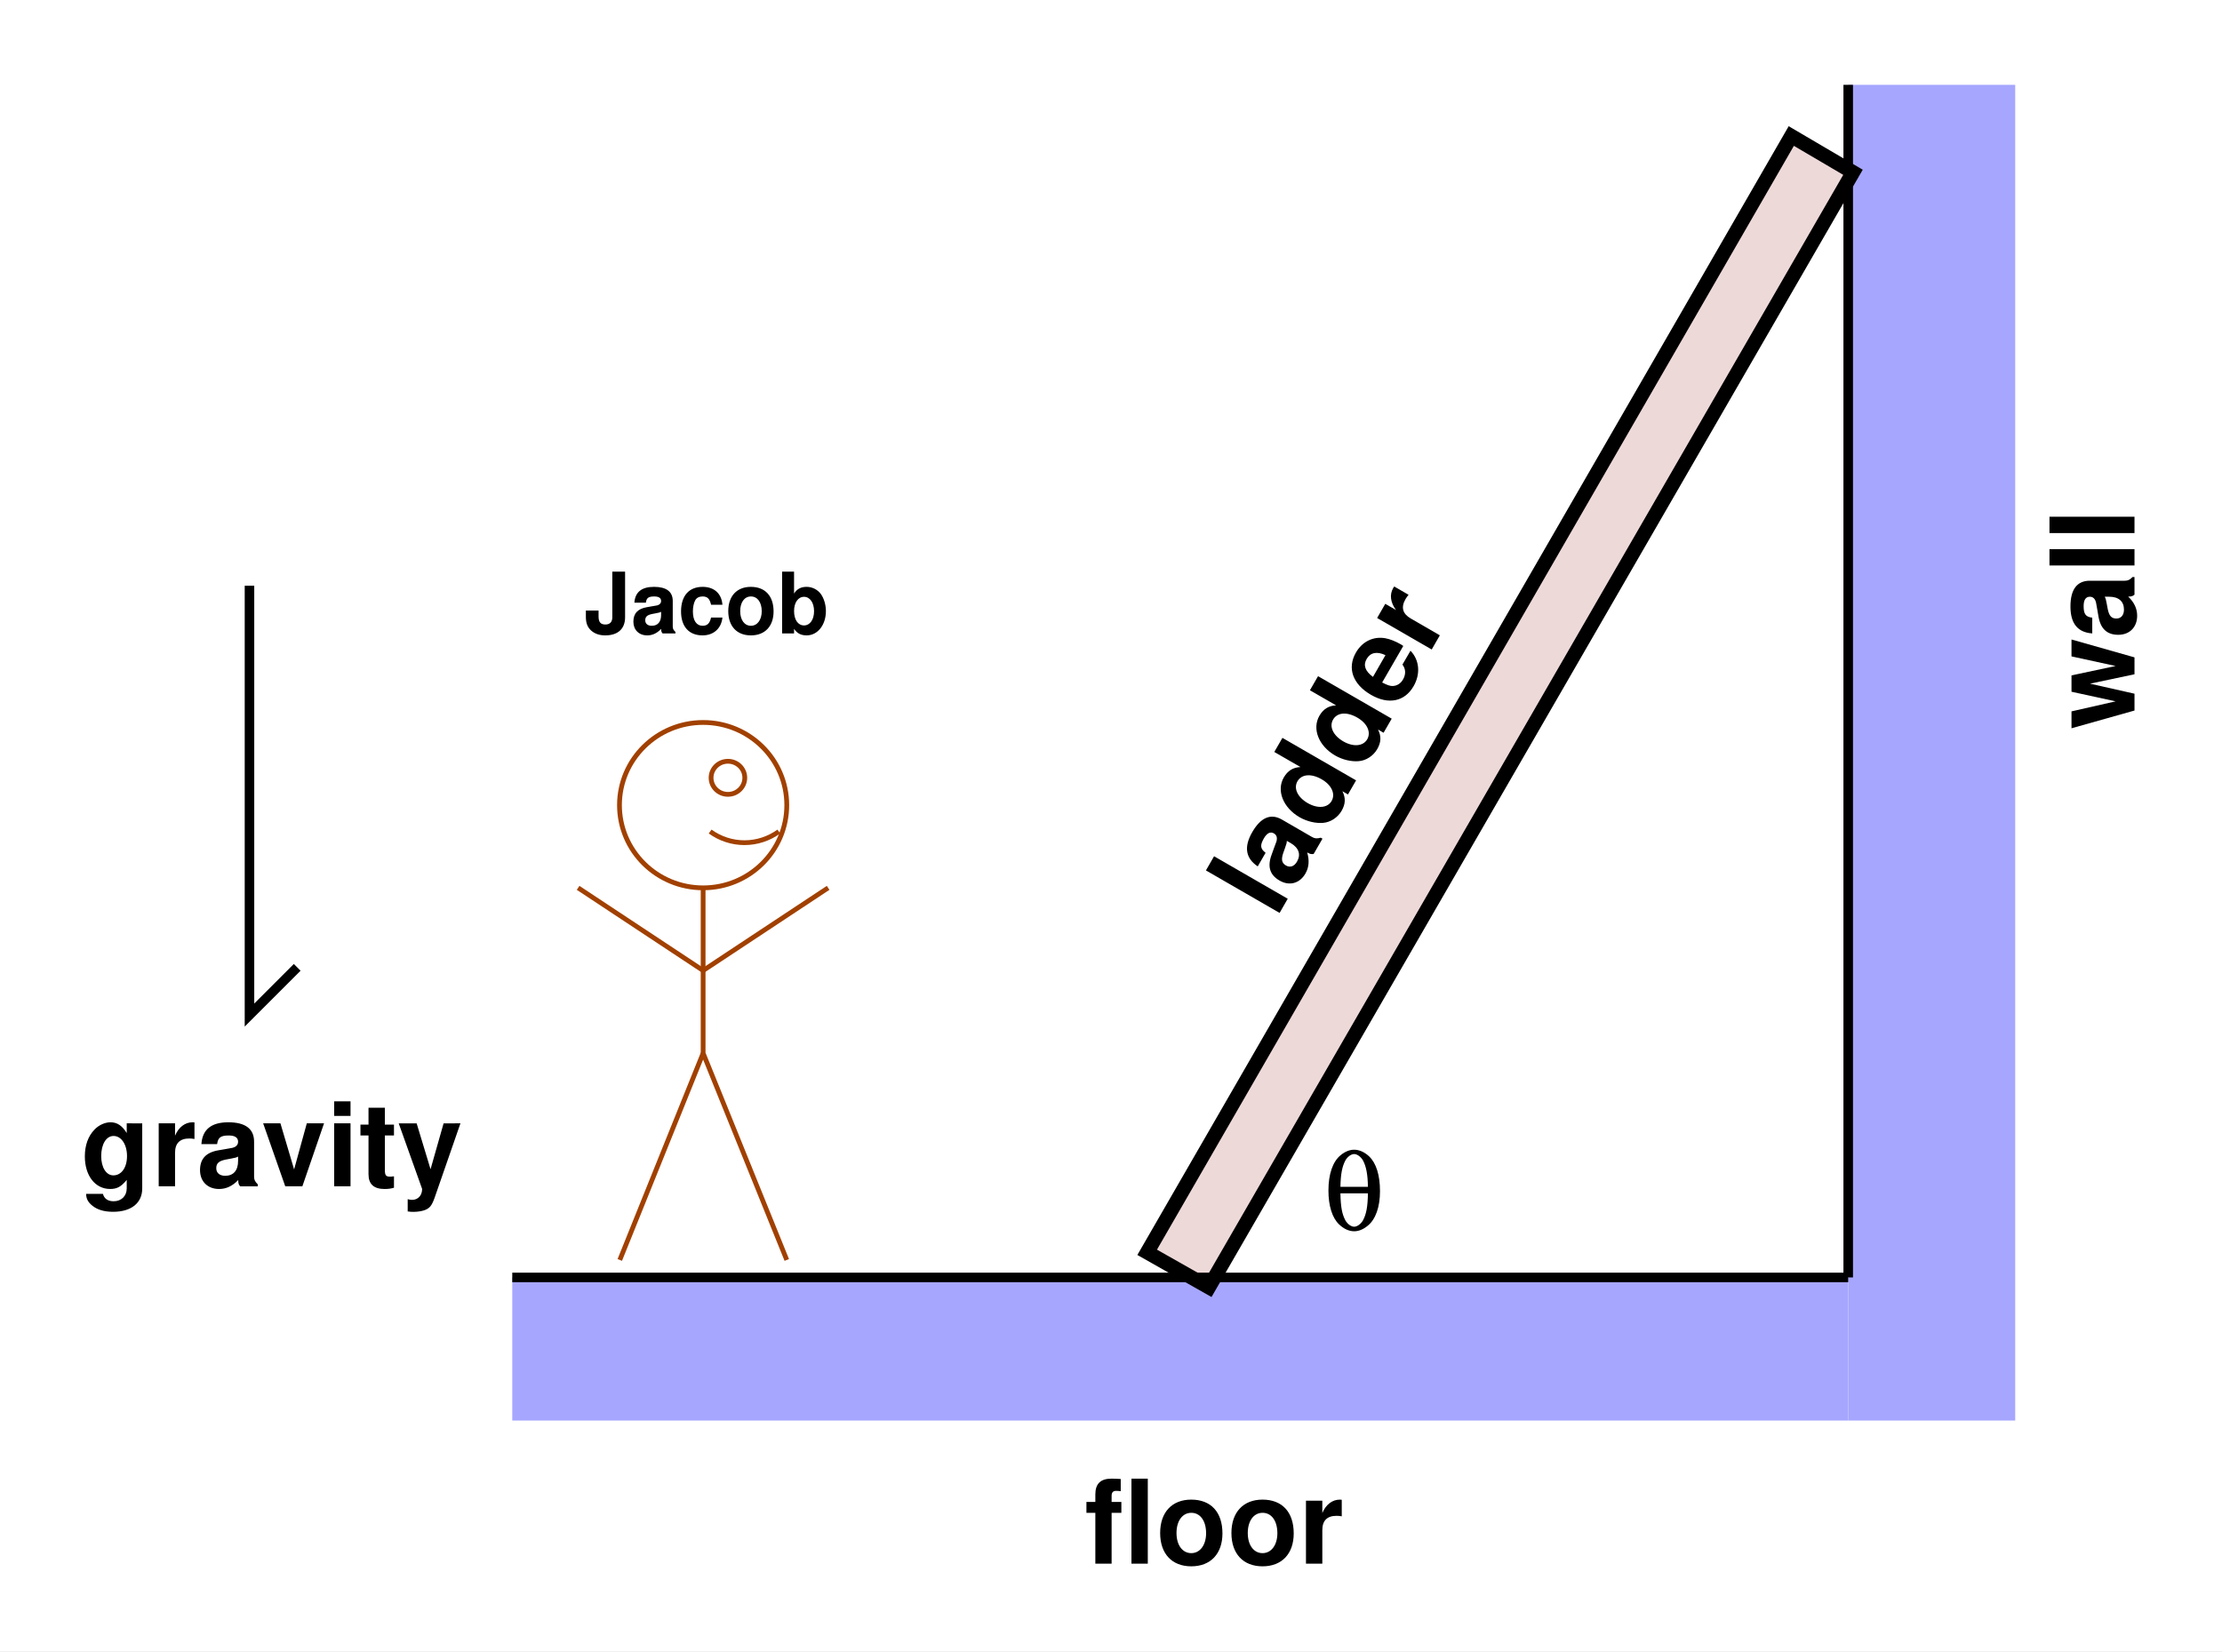
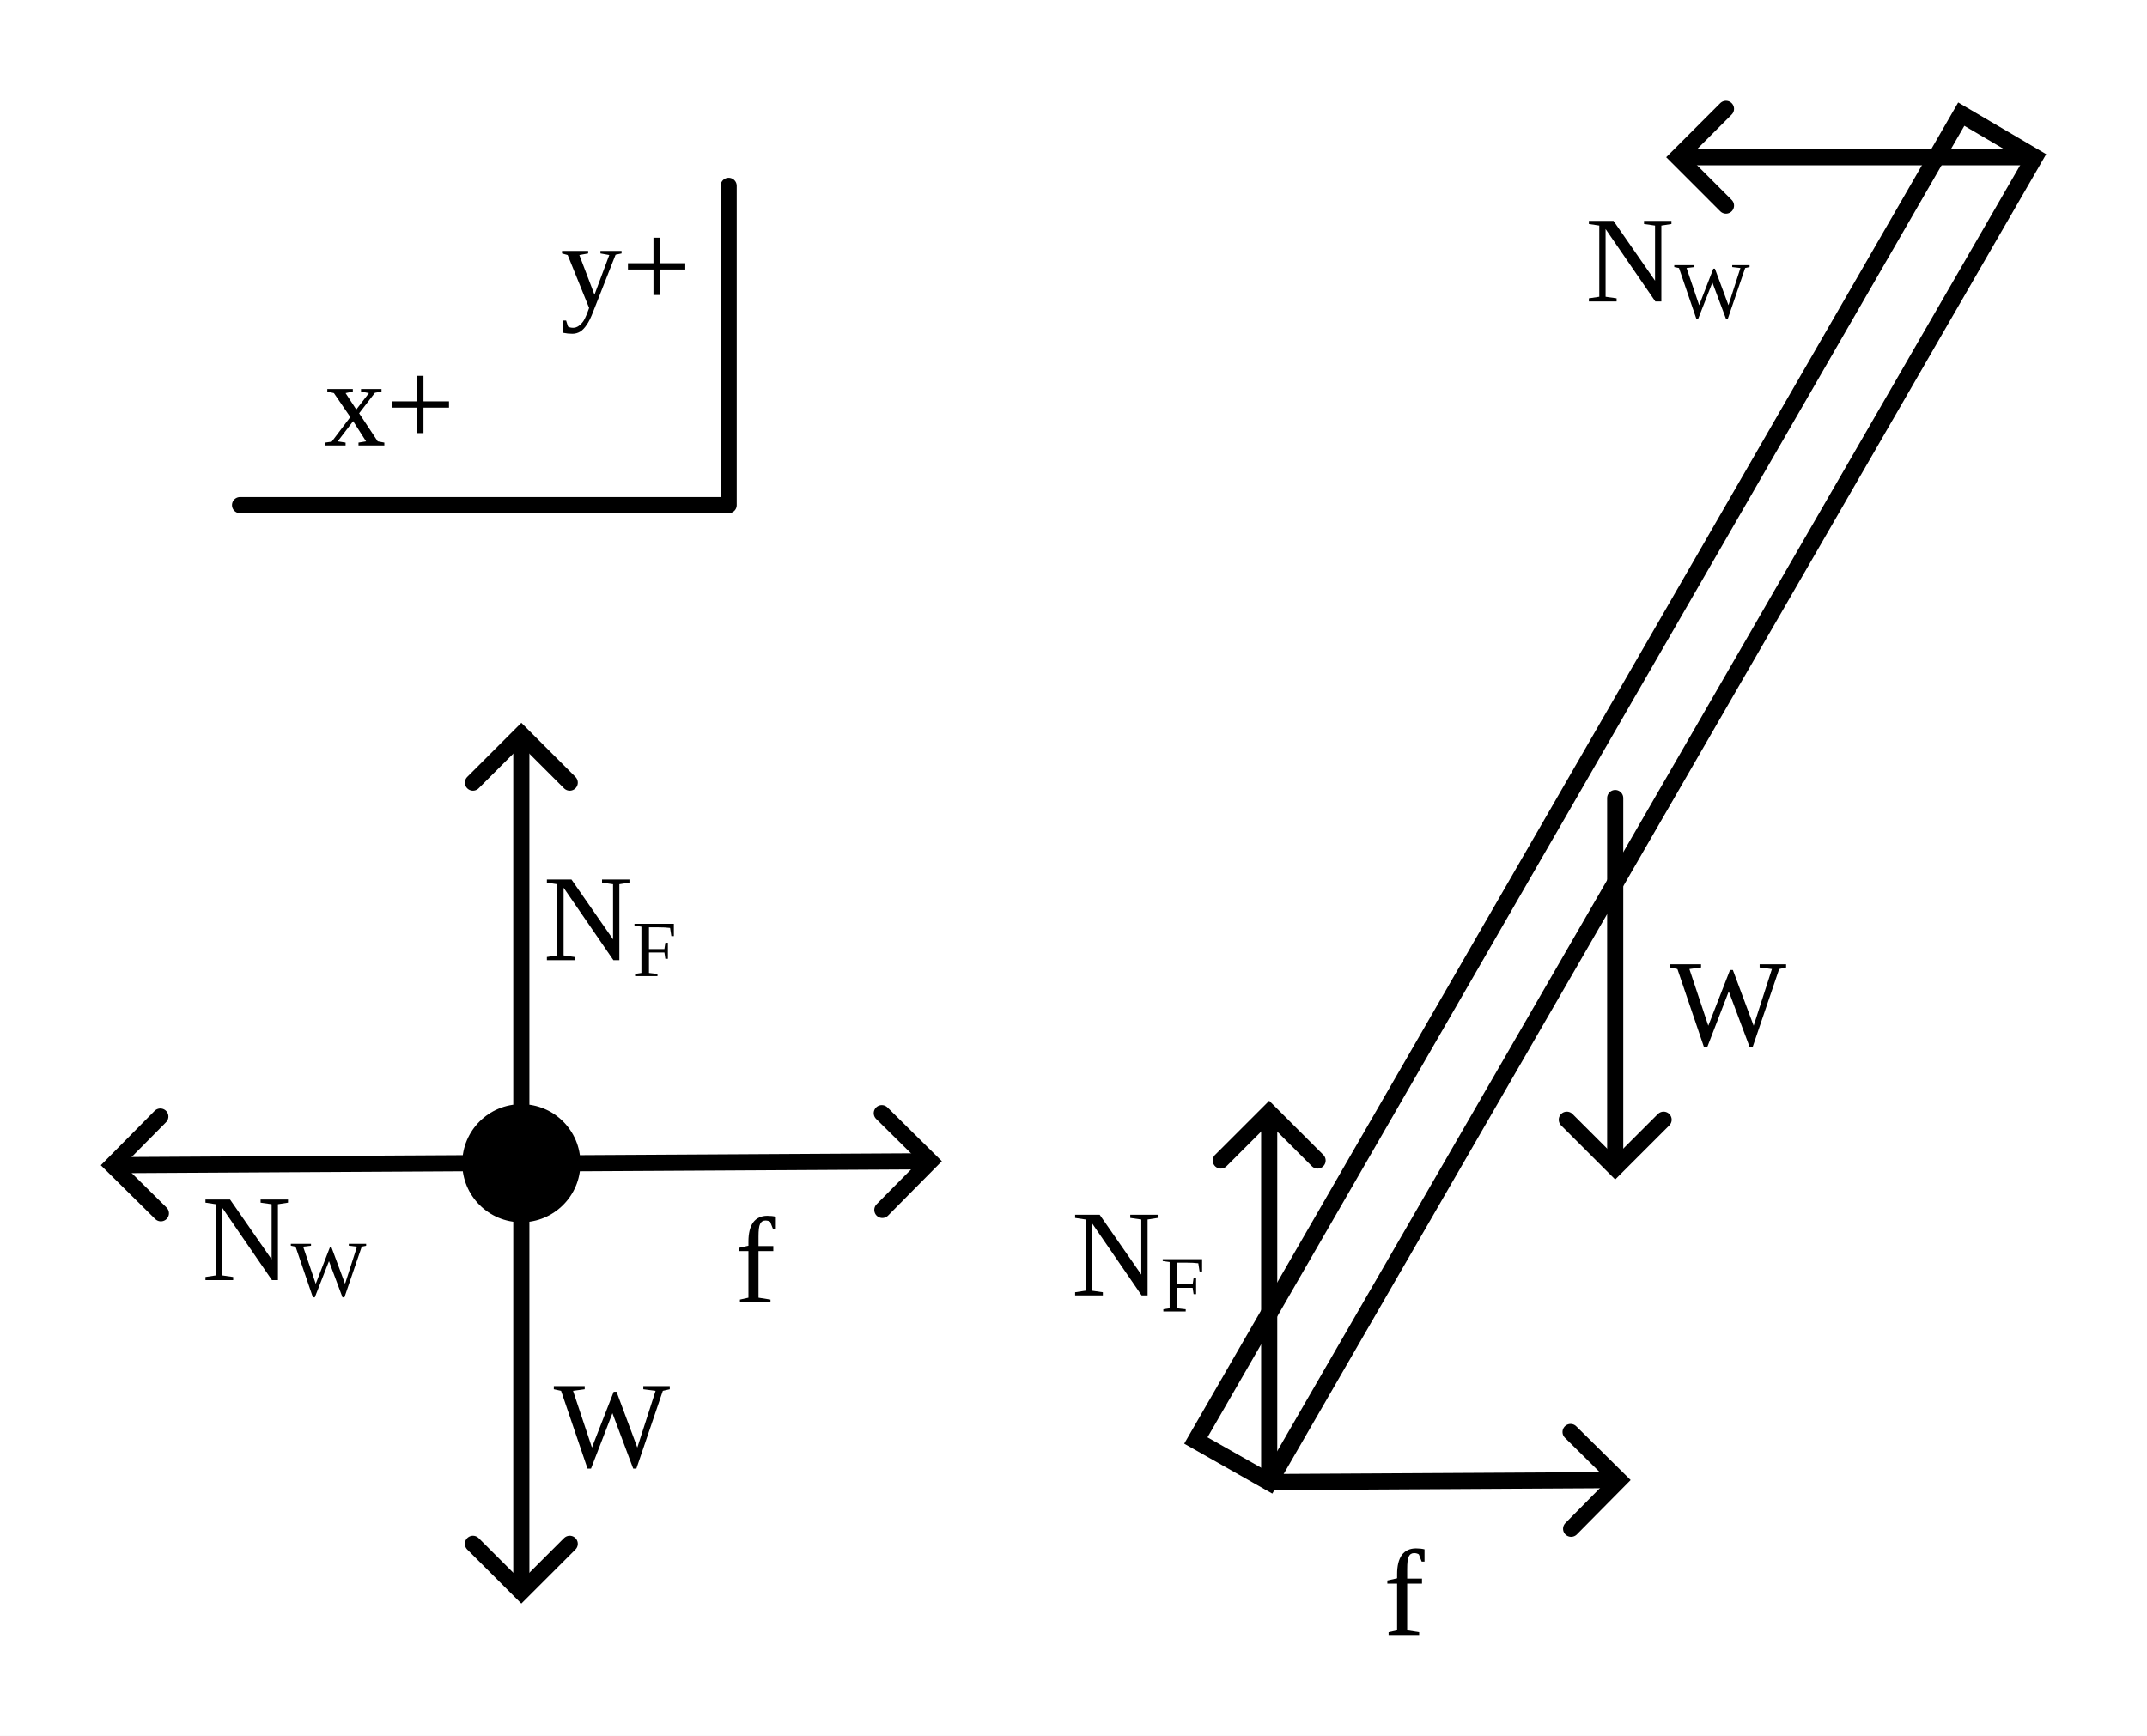
- <svg xmlns="http://www.w3.org/2000/svg" width="130.956mm" height="97.329mm" viewBox="0 0 130.956 97.329" version="1.1" id="svg1">
+ <svg xmlns="http://www.w3.org/2000/svg" width="106.484mm" height="86.113mm" viewBox="0 0 106.484 86.113" version="1.1" id="svg1">
  <defs id="defs1">
+     <marker style="overflow:visible" id="ArrowWideRounded" refX="0" refY="0" orient="auto-start-reverse" markerWidth="1" markerHeight="1" viewBox="0 0 1 1" preserveAspectRatio="xMidYMid">
+       <path style="fill:none;stroke:context-stroke;stroke-width:1;stroke-linecap:round" d="M 3,-3 0,0 3,3" transform="rotate(180,0.125,0)" id="path2" />
+     </marker>
    <clipPath clipPathUnits="userSpaceOnUse" id="clipPath188">
      <path d="m 913.199,4358.4 h 4320 v 2496.39 h -4320 z" id="path188" />
    </clipPath>
    <clipPath clipPathUnits="userSpaceOnUse" id="clipPath189">
      <path d="m 913.199,4358.4 h 4320 v 2496.39 h -4320 z" id="path189" />
    </clipPath>
    <clipPath clipPathUnits="userSpaceOnUse" id="clipPath190">
      <path d="m 913.199,4358.4 h 4320 v 2496.39 h -4320 z" id="path190" />
    </clipPath>
    <clipPath clipPathUnits="userSpaceOnUse" id="clipPath191">
      <path d="m 913.199,4358.4 h 4320 v 2496.39 h -4320 z" id="path191" />
    </clipPath>
    <clipPath clipPathUnits="userSpaceOnUse" id="clipPath192">
      <path d="m 913.199,4358.4 h 4320 v 2496.39 h -4320 z" id="path192" />
    </clipPath>
    <clipPath clipPathUnits="userSpaceOnUse" id="clipPath193">
      <path d="m 913.199,4358.4 h 4320 v 2496.39 h -4320 z" id="path193" />
    </clipPath>
    <clipPath clipPathUnits="userSpaceOnUse" id="clipPath194">
      <path d="m 913.199,4358.4 h 4320 v 2496.39 h -4320 z" id="path194" />
    </clipPath>
    <clipPath clipPathUnits="userSpaceOnUse" id="clipPath195">
      <path d="m 913.199,4358.4 h 4320 v 2496.39 h -4320 z" id="path195" />
    </clipPath>
    <clipPath clipPathUnits="userSpaceOnUse" id="clipPath196">
      <path d="m 913.199,4358.4 h 4320 v 2496.39 h -4320 z" id="path196" />
    </clipPath>
    <clipPath clipPathUnits="userSpaceOnUse" id="clipPath197">
      <path d="m 913.199,4358.4 h 4320 v 2496.39 h -4320 z" id="path197" />
    </clipPath>
    <clipPath clipPathUnits="userSpaceOnUse" id="clipPath198">
      <path d="m 913.199,4358.4 h 4320 v 2496.39 h -4320 z" id="path198" />
    </clipPath>
    <clipPath clipPathUnits="userSpaceOnUse" id="clipPath199">
      <path d="m 913.199,4358.4 h 4320 v 2496.39 h -4320 z" transform="matrix(0.1,0,0,-0.1,-92.11678,508.342)" id="path199" />
    </clipPath>
    <clipPath clipPathUnits="userSpaceOnUse" id="clipPath200">
      <path d="m 913.199,4358.4 h 4320 v 2496.39 h -4320 z" transform="matrix(0.05000002,0.08660253,0.08660253,-0.05000002,-660.7539,-56.07109)" id="path200" />
    </clipPath>
    <clipPath clipPathUnits="userSpaceOnUse" id="clipPath201">
      <path d="m 913.199,4358.4 h 4320 v 2496.39 h -4320 z" transform="matrix(0,0.1,0.1,0,-576.063,-522.346)" id="path201" />
    </clipPath>
    <clipPath clipPathUnits="userSpaceOnUse" id="clipPath202">
      <path d="m 913.199,4358.4 h 4320 v 2496.39 h -4320 z" transform="matrix(0.1,0,0,-0.1,-263.412,591.997)" id="path202" />
    </clipPath>
    <clipPath clipPathUnits="userSpaceOnUse" id="clipPath203">
      <path d="m 913.199,4358.4 h 4320 v 2496.39 h -4320 z" id="path203" />
    </clipPath>
    <clipPath clipPathUnits="userSpaceOnUse" id="clipPath204">
      <path d="m 913.199,4358.4 h 4320 v 2496.39 h -4320 z" transform="matrix(0.1,0,0,-0.1,-386.904,492.407)" id="path204" />
    </clipPath>
+     <marker style="overflow:visible" id="ArrowWideRounded-2" refX="0" refY="0" orient="auto-start-reverse" markerWidth="1" markerHeight="1" viewBox="0 0 1 1" preserveAspectRatio="xMidYMid">
+       <path style="fill:none;stroke:context-stroke;stroke-width:1;stroke-linecap:round" d="M 3,-3 0,0 3,3" transform="rotate(180,0.125,0)" id="path2-6" />
+     </marker>
+     <marker style="overflow:visible" id="ArrowWideRounded-5" refX="0" refY="0" orient="auto-start-reverse" markerWidth="1" markerHeight="1" viewBox="0 0 1 1" preserveAspectRatio="xMidYMid">
+       <path style="fill:none;stroke:context-stroke;stroke-width:1;stroke-linecap:round" d="M 3,-3 0,0 3,3" transform="rotate(180,0.125,0)" id="path2-9" />
+     </marker>
+     <marker style="overflow:visible" id="ArrowWideRounded-5-7" refX="0" refY="0" orient="auto-start-reverse" markerWidth="1" markerHeight="1" viewBox="0 0 1 1" preserveAspectRatio="xMidYMid">
+       <path style="fill:none;stroke:context-stroke;stroke-width:1;stroke-linecap:round" d="M 3,-3 0,0 3,3" transform="rotate(180,0.125,0)" id="path2-9-3" />
+     </marker>
+     <marker style="overflow:visible" id="ArrowWideRounded-2-6" refX="0" refY="0" orient="auto-start-reverse" markerWidth="1" markerHeight="1" viewBox="0 0 1 1" preserveAspectRatio="xMidYMid">
+       <path style="fill:none;stroke:context-stroke;stroke-width:1;stroke-linecap:round" d="M 3,-3 0,0 3,3" transform="rotate(180,0.125,0)" id="path2-6-1" />
+     </marker>
  </defs>
-   <g id="layer1" transform="translate(-61.75049,-89.19165)">
-     <rect style="fill:#ffffff;stroke-width:0.265" id="rect1" width="130.956" height="97.329" x="61.75" y="89.192" />
-     <path d="m 4745.43,4605.38 h 278.852 V 6836.2 H 4745.43 Z" style="fill:#a6a6ff;fill-opacity:1;fill-rule:evenodd;stroke:none" transform="matrix(0.03529436,0,0,-0.03529436,3.190336,335.471)" clip-path="url(#clipPath188)" id="path209" />
-     <path d="M 4745.43,6836.2 V 4844.4" style="fill:none;stroke:#000000;stroke-width:15.934;stroke-linecap:butt;stroke-linejoin:miter;stroke-miterlimit:10;stroke-dasharray:none;stroke-opacity:1" transform="matrix(0.03529436,0,0,-0.03529436,3.190336,335.471)" clip-path="url(#clipPath189)" id="path210" />
-     <path d="M 2514.61,4605.38 H 4745.43 V 4844.4 H 2514.61 Z" style="fill:#a6a6ff;fill-opacity:1;fill-rule:evenodd;stroke:none" transform="matrix(0.03529436,0,0,-0.03529436,3.190336,335.471)" clip-path="url(#clipPath190)" id="path211" />
-     <path d="m 4650.36,6750.69 103.04,-60.55 -1075.58,-1862.21 -103.04,58.43 z" style="fill:#eed9d9;fill-opacity:1;fill-rule:evenodd;stroke:#000000;stroke-width:23.902;stroke-linecap:butt;stroke-linejoin:miter;stroke-miterlimit:10;stroke-dasharray:none;stroke-opacity:1" transform="matrix(0.03529436,0,0,-0.03529436,3.190336,335.471)" clip-path="url(#clipPath191)" id="path212" />
-     <path d="m 2959.7,5589.1 c -16.67,-12.1 -36.75,-18.62 -57.35,-18.62 -20.6,0 -40.68,6.52 -57.35,18.62" style="fill:none;stroke:#a14000;stroke-width:7.967;stroke-linecap:butt;stroke-linejoin:miter;stroke-miterlimit:10;stroke-dasharray:none;stroke-opacity:1" transform="matrix(0.03529436,0,0,-0.03529436,3.190336,335.471)" clip-path="url(#clipPath192)" id="path213" />
-     <path d="m 2902.88,5678.83 c 0,-15.25 -12.61,-27.62 -28.15,-27.62 -15.55,0 -28.15,12.37 -28.15,27.62 0,15.26 12.6,27.62 28.15,27.62 15.54,0 28.15,-12.36 28.15,-27.62 z" style="fill:none;stroke:#a14000;stroke-width:7.967;stroke-linecap:butt;stroke-linejoin:miter;stroke-miterlimit:10;stroke-dasharray:none;stroke-opacity:1" transform="matrix(0.03529436,0,0,-0.03529436,3.190336,335.471)" clip-path="url(#clipPath193)" id="path214" />
-     <path d="m 2972.99,5633.16 c 0,-76.27 -62.54,-138.11 -139.69,-138.11 -77.15,0 -139.69,61.84 -139.69,138.11 0,76.26 62.54,138.09 139.69,138.09 77.15,0 139.69,-61.83 139.69,-138.09 z" style="fill:none;stroke:#a14000;stroke-width:7.967;stroke-linecap:butt;stroke-linejoin:miter;stroke-miterlimit:10;stroke-dasharray:none;stroke-opacity:1" transform="matrix(0.03529436,0,0,-0.03529436,3.190336,335.471)" clip-path="url(#clipPath194)" id="path215" />
-     <path d="m 2833.3,5495.05 v -276.19 l 139.69,-345.25" style="fill:none;stroke:#a14000;stroke-width:7.967;stroke-linecap:butt;stroke-linejoin:miter;stroke-miterlimit:10;stroke-dasharray:none;stroke-opacity:1" transform="matrix(0.03529436,0,0,-0.03529436,3.190336,335.471)" clip-path="url(#clipPath195)" id="path216" />
-     <path d="M 2833.3,5218.86 2694.14,4873.61" style="fill:none;stroke:#a14000;stroke-width:7.967;stroke-linecap:butt;stroke-linejoin:miter;stroke-miterlimit:10;stroke-dasharray:none;stroke-opacity:1" transform="matrix(0.03529436,0,0,-0.03529436,3.190336,335.471)" clip-path="url(#clipPath196)" id="path217" />
-     <path d="m 2624.56,5495.05 208.74,-138.09 208.74,138.09" style="fill:none;stroke:#a14000;stroke-width:7.967;stroke-linecap:butt;stroke-linejoin:miter;stroke-miterlimit:10;stroke-dasharray:none;stroke-opacity:1" transform="matrix(0.03529436,0,0,-0.03529436,3.190336,335.471)" clip-path="url(#clipPath197)" id="path218" />
-     <path d="M 1200.02,5999.64 V 5282.6 l 79.67,79.67" style="fill:none;stroke:#000000;stroke-width:15.934;stroke-linecap:butt;stroke-linejoin:miter;stroke-miterlimit:10;stroke-dasharray:none;stroke-opacity:1" transform="matrix(0.03529436,0,0,-0.03529436,34.09984,335.471)" clip-path="url(#clipPath198)" id="path219" />
-     <path d="m 261.053,61.398 h -1.628 v -1.031 c 0,-0.539 0.234,-0.82 0.75,-0.82 0.246,0 0.504,0.023 0.773,0.059 v -2.038 c -0.586,-0.047 -1.148,-0.059 -1.558,-0.059 -1.804,0 -2.682,0.855 -2.682,2.624 v 1.265 h -1.488 v 1.816 h 1.488 v 8.492 h 2.717 v -8.492 h 1.628 z m 4.413,-3.889 h -2.729 v 14.196 h 2.729 z m 7.253,3.502 c -3.221,0 -5.189,2.12 -5.189,5.576 0,3.467 1.968,5.564 5.201,5.564 3.221,0 5.201,-2.097 5.201,-5.494 0,-3.561 -1.921,-5.646 -5.212,-5.646 z m 0.012,2.202 c 1.499,0 2.471,1.347 2.471,3.409 0,1.968 -1.007,3.327 -2.471,3.327 -1.476,0 -2.471,-1.335 -2.471,-3.362 0,-2.026 0.996,-3.373 2.471,-3.373 z m 11.889,-2.202 c -3.221,0 -5.189,2.12 -5.189,5.576 0,3.467 1.968,5.564 5.201,5.564 3.221,0 5.201,-2.097 5.201,-5.494 0,-3.561 -1.921,-5.646 -5.212,-5.646 z m 0.012,2.202 c 1.499,0 2.471,1.347 2.471,3.409 0,1.968 -1.007,3.327 -2.471,3.327 -1.476,0 -2.471,-1.335 -2.471,-3.362 0,-2.026 0.996,-3.373 2.471,-3.373 z m 7.248,-2.026 v 10.518 h 2.729 v -5.587 c 0,-1.605 0.797,-2.401 2.39,-2.401 0.293,0 0.492,0.023 0.855,0.082 V 61.035 c -0.152,-0.023 -0.211,-0.023 -0.328,-0.023 -1.242,0 -2.319,0.82 -2.917,2.237 v -2.062 z" style="fill:#000000;fill-opacity:1;fill-rule:nonzero;stroke:none" aria-label="gravity&#10;floor" transform="matrix(0.3529436,0,0,0.3529436,35.70236,156.0549)" clip-path="url(#clipPath199)" id="path220" />
-     <path d="m 4.027,-14.201 -2.728,0.006 0.002,14.2 2.728,-0.006 z M 15.619,-0.318 c -0.458,-0.466 -0.624,-0.776 -0.629,-1.3 l 0.006,-5.846 c -0.002,-2.136 -1.459,-3.229 -4.287,-3.232 -2.855,-0.002 -4.34,1.221 -4.504,3.655 l 2.624,-6.09e-5 c 0.139,-1.095 0.585,-1.447 1.933,-1.454 1.045,0.006 1.569,0.352 1.569,1.055 1.13e-4,0.352 -0.176,0.656 -0.47,0.826 -0.361,0.195 -0.361,0.195 -1.713,0.407 l -1.09,0.197 c -2.083,0.351 -3.084,1.429 -3.081,3.307 -0.008,1.884 1.255,3.157 3.175,3.157 1.175,-0.002 2.232,-0.491 3.2,-1.509 0.007,0.551 0.066,0.746 0.316,1.062 l 2.949,0.001 z m -3.289,-3.917 c -0.005,1.585 -0.775,2.476 -2.155,2.475 -0.918,0.003 -1.477,-0.473 -1.482,-1.254 -0.002,-0.824 0.43,-1.222 1.555,-1.453 l 0.929,-0.171 c 0.737,-0.128 0.845,-0.177 1.151,-0.326 z m 11.811,4.234 2.718,-4.8141453e-4 -0.002,-14.2 -2.718,4.81e-4 0.004,5.043 c -0.682,-1.04 -1.577,-1.537 -2.905,-1.542 -2.513,0.004 -4.42,2.417 -4.43,5.587 0.002,1.433 0.446,2.88 1.146,3.883 0.702,1.028 1.995,1.675 3.281,1.677 1.328,0.004 2.218,-0.469 2.911,-1.518 z M 21.831,-8.405 c 1.38,0.001 2.314,1.315 2.31,3.346 0.004,1.905 -0.944,3.237 -2.309,3.24 -1.354,-0.003 -2.296,-1.353 -2.301,-3.283 0.003,-1.963 0.946,-3.305 2.3,-3.302 z m 14.208,8.403 2.718,-4.8141e-4 -0.002,-14.2 -2.718,4.82e-4 0.004,5.043 c -0.682,-1.04 -1.577,-1.537 -2.905,-1.542 -2.513,0.004 -4.42,2.417 -4.43,5.587 0.002,1.433 0.446,2.88 1.146,3.883 0.702,1.028 1.995,1.675 3.281,1.677 1.328,0.004 2.218,-0.469 2.911,-1.518 z M 33.729,-8.407 c 1.38,0.001 2.314,1.315 2.31,3.346 0.004,1.905 -0.944,3.237 -2.309,3.24 -1.354,-0.003 -2.296,-1.353 -2.301,-3.283 0.003,-1.963 0.946,-3.305 2.3,-3.302 z m 16.511,4.006 c 0.028,-0.233 0.028,-0.327 0.03,-0.464 -3.38e-4,-1.055 -0.149,-2.038 -0.413,-2.777 -0.697,-1.91 -2.388,-3.058 -4.523,-3.056 -3.002,0.002 -4.854,2.181 -4.858,5.712 -0.002,3.369 1.827,5.437 4.803,5.437 2.367,-3.6868e-4 4.276,-1.332 4.875,-3.41 l -2.682,-0.007 c -0.338,0.844 -1.101,1.326 -2.088,1.327 -0.782,0.005 -1.405,-0.325 -1.797,-0.91 -0.249,-0.384 -0.345,-0.856 -0.395,-1.855 z m -7.004,-1.799 c 0.18,-1.632 0.862,-2.418 2.07,-2.412 1.244,-0.001 1.987,0.841 2.117,2.402 z m 8.865,-4.317 0.002,10.522 2.728,-0.006 0.006,-5.589 c -0.007,-1.605 0.79,-2.404 2.375,-2.399 0.299,0.003 0.5,0.022 0.871,0.079 l 0.002,-2.76 c -0.164,-0.027 -0.217,-0.024 -0.337,-0.022 -1.234,-0.005 -2.312,0.821 -2.915,2.237 l -0.003,-2.067 z m 0,0" style="fill:#000000;fill-opacity:1;fill-rule:nonzero;stroke:none" aria-label="ladder" transform="matrix(0.1764719,-0.3056581,0.3056581,0.1764719,136.9334,143.4012)" clip-path="url(#clipPath200)" id="path221" />
-     <path d="M 11.935,7.3922007e-4 14.921,-10.518 H 12.099 L 10.494,-3.15 8.924,-10.518 H 6.195 L 4.59,-3.15 2.915,-10.518 H 0.092 L 3.056,7.3922007e-4 H 5.867 L 7.542,-7.425 9.112,7.3922007e-4 Z M 25.355,-0.327 C 24.886,-0.784 24.734,-1.089 24.734,-1.616 v -5.845 c 0,-2.144 -1.464,-3.233 -4.299,-3.233 -2.846,0 -4.334,1.206 -4.498,3.643 H 18.561 c 0.141,-1.089 0.586,-1.441 1.933,-1.441 1.042,0 1.57,0.351 1.57,1.054 0,0.351 -0.176,0.644 -0.469,0.82 -0.363,0.187 -0.363,0.187 -1.71,0.41 l -1.089,0.187 c -2.085,0.351 -3.092,1.429 -3.092,3.315 0,1.886 1.265,3.151 3.186,3.151 1.171,0 2.226,-0.48 3.198,-1.499 0,0.551 0.059,0.738 0.316,1.054 h 2.952 z M 22.064,-4.228 c 0,1.581 -0.773,2.471 -2.155,2.471 -0.914,0 -1.488,-0.48 -1.488,-1.265 0,-0.82 0.433,-1.206 1.558,-1.441 l 0.937,-0.176 c 0.726,-0.129 0.843,-0.176 1.148,-0.328 z m 7.947,-9.968 H 27.282 V 7.3922007e-4 h 2.729 z m 5.414,0 H 32.696 V 7.3922007e-4 h 2.729 z m 0,0" style="fill:#000000;fill-opacity:1;fill-rule:nonzero;stroke:none" aria-label="wall" transform="matrix(0,-0.3529436,0.3529436,0,187.549,132.1532)" clip-path="url(#clipPath201)" id="path222" />
-     <path d="m 4.754,-10.32 v 7.625 c 0,0.785 -0.41,1.206 -1.148,1.206 -0.808,0 -1.148,-0.398 -1.148,-1.347 V -3.819 H 0.339 v 1.019 c 0,1.078 0.258,1.734 0.867,2.308 0.597,0.539 1.382,0.82 2.366,0.82 2.108,0 3.315,-1.089 3.315,-3.022 V -10.32 Z M 15.302,-0.247 C 14.951,-0.563 14.845,-0.797 14.845,-1.172 v -4.252 c 0,-1.558 -1.066,-2.354 -3.127,-2.354 -2.073,0 -3.151,0.878 -3.28,2.647 h 1.921 c 0.094,-0.785 0.422,-1.042 1.394,-1.042 0.773,0 1.148,0.258 1.148,0.761 0,0.258 -0.129,0.469 -0.34,0.597 -0.269,0.141 -0.269,0.141 -1.242,0.293 l -0.797,0.141 C 9.012,-4.124 8.274,-3.339 8.274,-1.968 c 0,1.37 0.914,2.296 2.319,2.296 0.855,0 1.616,-0.351 2.319,-1.089 0,0.398 0.047,0.539 0.234,0.761 h 2.155 z M 12.901,-3.069 c 0,1.148 -0.562,1.792 -1.57,1.792 -0.668,0 -1.078,-0.351 -1.078,-0.914 0,-0.597 0.316,-0.878 1.136,-1.054 l 0.679,-0.129 c 0.527,-0.094 0.609,-0.129 0.832,-0.234 z m 10.24,-1.722 c -0.141,-1.862 -1.37,-2.987 -3.303,-2.987 -2.284,0 -3.608,1.499 -3.608,4.111 0,2.518 1.324,3.994 3.584,3.994 1.851,0 3.139,-1.148 3.327,-2.975 H 21.244 c -0.234,0.996 -0.633,1.37 -1.429,1.37 -1.007,0 -1.605,-0.89 -1.605,-2.39 0,-0.738 0.141,-1.406 0.387,-1.862 0.223,-0.422 0.668,-0.644 1.23,-0.644 0.808,0 1.195,0.387 1.417,1.382 z m 4.747,-2.987 c -2.343,0 -3.772,1.546 -3.772,4.053 0,2.518 1.429,4.053 3.783,4.053 2.343,0 3.783,-1.534 3.783,-3.994 0,-2.589 -1.406,-4.111 -3.795,-4.111 z m 0.012,1.605 c 1.089,0 1.804,0.972 1.804,2.471 0,1.441 -0.738,2.425 -1.804,2.425 -1.078,0 -1.792,-0.972 -1.792,-2.448 0,-1.476 0.715,-2.448 1.792,-2.448 z m 5.212,-4.146 V -6.0487571e-4 h 1.991 V -0.774 c 0.48,0.75 1.148,1.101 2.108,1.101 1.827,0 3.209,-1.745 3.209,-4.053 0,-1.031 -0.305,-2.085 -0.82,-2.823 -0.527,-0.75 -1.452,-1.23 -2.39,-1.23 -0.96,0 -1.628,0.351 -2.108,1.124 v -3.666 z m 3.655,4.205 c 0.984,0 1.675,0.984 1.675,2.401 0,1.406 -0.679,2.378 -1.675,2.378 -1.007,0 -1.663,-0.949 -1.663,-2.413 0,-1.406 0.679,-2.366 1.663,-2.366 z m 0,0" style="fill:#000000;fill-opacity:1;fill-rule:nonzero;stroke:none" aria-label="Jacob" transform="matrix(0.3529436,0,0,0.3529436,96.15992,126.5294)" clip-path="url(#clipPath202)" id="path223" />
-     <path d="M 2514.61,4844.4 H 4745.43" style="fill:none;stroke:#000000;stroke-width:15.934;stroke-linecap:butt;stroke-linejoin:miter;stroke-miterlimit:10;stroke-dasharray:none;stroke-opacity:1" transform="matrix(0.03529436,0,0,-0.03529436,3.190336,335.471)" clip-path="url(#clipPath203)" id="path224" />
-     <path d="m 5.142,-13.364 c -0.761,0 -1.534,0.316 -2.261,0.914 -1.324,1.078 -2.038,3.163 -2.038,5.903 0,2.553 0.633,4.58 1.792,5.669 0.773,0.738 1.652,1.136 2.507,1.136 0.761,0 1.523,-0.316 2.261,-0.925 1.324,-1.066 2.05,-3.127 2.05,-5.775 0,-2.671 -0.633,-4.662 -1.792,-5.786 -0.761,-0.726 -1.663,-1.136 -2.518,-1.136 z m 2.296,7.286 c -0.035,2.226 -0.269,3.491 -0.832,4.521 -0.351,0.609 -0.972,1.054 -1.464,1.054 -0.504,0 -1.124,-0.445 -1.464,-1.054 C 3.115,-2.587 2.881,-3.852 2.846,-6.078 Z M 2.846,-7.167 c 0.035,-2.12 0.293,-3.409 0.832,-4.416 0.34,-0.609 0.96,-1.054 1.464,-1.054 0.492,0 1.113,0.445 1.464,1.054 0.539,1.007 0.797,2.296 0.832,4.416 z m 0,0" style="fill:#000000;fill-opacity:1;fill-rule:nonzero;stroke:none" aria-label="θ" transform="matrix(0.3529436,0,0,0.3529436,139.7456,161.6791)" clip-path="url(#clipPath204)" id="path225" />
-     <path d="m 69.219,155.408 v 0.571 c -0.269,-0.434 -0.562,-0.633 -0.955,-0.633 -0.331,0 -0.695,0.165 -0.947,0.434 -0.372,0.384 -0.566,0.922 -0.566,1.575 0,1.141 0.608,1.922 1.492,1.922 0.401,0 0.641,-0.128 0.976,-0.533 v 0.5 c 0,0.446 -0.314,0.757 -0.769,0.757 -0.343,0 -0.558,-0.153 -0.633,-0.434 h -0.992 c 0.008,0.289 0.112,0.488 0.368,0.695 0.294,0.24 0.699,0.36 1.224,0.36 1.071,0 1.716,-0.517 1.716,-1.377 v -3.836 z m -0.777,0.744 c 0.455,0 0.794,0.5 0.794,1.186 0,0.674 -0.327,1.137 -0.806,1.137 -0.418,0 -0.715,-0.463 -0.715,-1.137 0,-0.699 0.298,-1.186 0.728,-1.186 z m 2.662,-0.744 v 3.712 h 0.963 v -1.972 c 0,-0.566 0.281,-0.847 0.843,-0.847 0.103,0 0.174,0.008 0.302,0.029 v -0.976 c -0.054,-0.008 -0.074,-0.008 -0.116,-0.008 -0.438,0 -0.819,0.289 -1.029,0.79 v -0.728 z m 5.84,3.597 c -0.165,-0.161 -0.219,-0.269 -0.219,-0.455 v -2.063 c 0,-0.757 -0.517,-1.141 -1.517,-1.141 -1.005,0 -1.53,0.426 -1.587,1.286 h 0.926 c 0.05,-0.384 0.207,-0.508 0.682,-0.508 0.368,0 0.554,0.124 0.554,0.372 0,0.124 -0.062,0.227 -0.165,0.289 -0.128,0.066 -0.128,0.066 -0.604,0.145 l -0.384,0.066 c -0.736,0.124 -1.091,0.504 -1.091,1.17 0,0.666 0.446,1.112 1.124,1.112 0.413,0 0.785,-0.17 1.129,-0.529 0,0.194 0.021,0.26 0.112,0.372 h 1.042 z m -1.162,-1.377 c 0,0.558 -0.273,0.872 -0.761,0.872 -0.322,0 -0.525,-0.169 -0.525,-0.446 0,-0.289 0.153,-0.426 0.55,-0.508 l 0.331,-0.062 c 0.256,-0.045 0.298,-0.062 0.405,-0.116 z m 3.789,1.492 1.277,-3.712 H 79.832 l -0.748,2.716 -0.806,-2.716 H 77.26 l 1.302,3.712 z m 2.838,-3.712 h -0.963 v 3.712 h 0.963 z m 0,-1.298 h -0.963 v 0.86 h 0.963 z m 2.56,1.373 h -0.537 v -0.996 h -0.963 v 0.996 h -0.475 v 0.641 h 0.475 v 2.282 c 0,0.583 0.31,0.872 0.943,0.872 0.219,0 0.376,-0.021 0.558,-0.074 v -0.674 c -0.099,0.012 -0.145,0.021 -0.223,0.021 -0.252,0 -0.314,-0.074 -0.314,-0.405 v -2.022 h 0.537 z m 2.925,-0.074 -0.769,2.704 -0.819,-2.704 h -1.058 l 1.381,3.865 c 0,0.384 -0.24,0.645 -0.595,0.645 -0.079,0 -0.141,-0.012 -0.256,-0.041 v 0.723 c 0.145,0.021 0.227,0.025 0.343,0.025 0.248,0 0.525,-0.045 0.695,-0.116 0.269,-0.112 0.384,-0.26 0.546,-0.707 l 1.525,-4.395 z" style="fill:#000000;fill-opacity:1;fill-rule:nonzero;stroke:none" id="path1" />
+   <g id="layer1" transform="translate(-69.15337,-95.176)">
+     <rect style="fill:#ffffff;stroke:none;stroke-width:0.8;stroke-linecap:round;stroke-linejoin:round;stroke-dasharray:none;stroke-opacity:1" id="rect7" width="106.484" height="86.113" x="69.153" y="95.176" />
+     <path d="m 4650.36,6750.69 103.04,-60.55 -1075.58,-1862.21 -103.04,58.43 z" style="fill:#ffffff;fill-opacity:1;fill-rule:evenodd;stroke:#000000;stroke-width:23.902;stroke-linecap:butt;stroke-linejoin:miter;stroke-miterlimit:10;stroke-dasharray:none;stroke-opacity:1" transform="matrix(0.03529436,0,0,-0.03529436,2.294408,339.1002)" clip-path="url(#clipPath191)" id="path212" />
+     <path style="fill:none;stroke:#000000;stroke-width:0.8;stroke-linecap:round;stroke-linejoin:round;stroke-dasharray:none;stroke-opacity:1;marker-end:url(#ArrowWideRounded)" d="m 149.262,134.767 v 18.158" id="path1" />
+     <path style="fill:none;stroke:#000000;stroke-width:0.8;stroke-linecap:round;stroke-linejoin:round;stroke-dasharray:none;stroke-opacity:1;marker-end:url(#ArrowWideRounded)" d="m 132.101,168.702 17.161,-0.096" id="path3" />
+     <path style="fill:none;stroke:#000000;stroke-width:0.8;stroke-linecap:round;stroke-linejoin:round;stroke-dasharray:none;stroke-opacity:1;marker-end:url(#ArrowWideRounded-2)" d="m 97.94,152.884 17.161,-0.096" id="path3-8" />
+     <path style="fill:none;stroke:#000000;stroke-width:0.8;stroke-linecap:round;stroke-linejoin:round;stroke-dasharray:none;stroke-opacity:1;marker-end:url(#ArrowWideRounded)" d="M 132.101,168.702 V 150.55" id="path4" />
+     <path style="fill:none;stroke:#000000;stroke-width:0.8;stroke-linecap:round;stroke-linejoin:round;stroke-dasharray:none;stroke-opacity:1;marker-end:url(#ArrowWideRounded-5)" d="M 95.01,149.954 V 131.802" id="path4-2" />
+     <path style="fill:none;stroke:#000000;stroke-width:0.8;stroke-linecap:round;stroke-linejoin:round;stroke-dasharray:none;stroke-opacity:1;marker-end:url(#ArrowWideRounded-2-6)" d="m 92.08,152.884 -17.161,0.096" id="path3-8-9" />
+     <path style="fill:none;stroke:#000000;stroke-width:0.8;stroke-linecap:round;stroke-linejoin:round;stroke-dasharray:none;stroke-opacity:1;marker-end:url(#ArrowWideRounded-5-7)" d="m 95.01,155.814 v 18.151" id="path4-2-3" />
+     <path style="fill:none;stroke:#000000;stroke-width:0.8;stroke-linecap:round;stroke-linejoin:round;stroke-dasharray:none;stroke-opacity:1;marker-end:url(#ArrowWideRounded)" d="M 170.063,102.976 H 152.556" id="path5" />
+     <text xml:space="preserve" style="font-size:6.103px;fill:#000000;stroke:none;stroke-width:0.8;stroke-linecap:round;stroke-linejoin:round;stroke-dasharray:none;stroke-opacity:1" x="151.989" y="147.018" id="text5">
+       <tspan id="tspan5" style="fill:#000000;stroke:none;stroke-width:0.8" x="151.989" y="147.018">W</tspan>
+     </text>
+     <text xml:space="preserve" style="font-size:6.103px;fill:#000000;stroke:none;stroke-width:0.8;stroke-linecap:round;stroke-linejoin:round;stroke-dasharray:none;stroke-opacity:1" x="96.623" y="167.944" id="text5-7">
+       <tspan id="tspan5-8" style="fill:#000000;stroke:none;stroke-width:0.8" x="96.623" y="167.944">W</tspan>
+     </text>
+     <text xml:space="preserve" style="font-size:6.103px;fill:#000000;stroke:none;stroke-width:0.8;stroke-linecap:round;stroke-linejoin:round;stroke-dasharray:none;stroke-opacity:1" x="137.775" y="176.289" id="text5-5">
+       <tspan id="tspan5-3" style="fill:#000000;stroke:none;stroke-width:0.8" x="137.775" y="176.289">f</tspan>
+     </text>
+     <text xml:space="preserve" style="font-size:6.103px;fill:#000000;stroke:none;stroke-width:0.8;stroke-linecap:round;stroke-linejoin:round;stroke-dasharray:none;stroke-opacity:1" x="105.6" y="159.789" id="text5-5-0">
+       <tspan id="tspan5-3-2" style="fill:#000000;stroke:none;stroke-width:0.8" x="105.6" y="159.789">f</tspan>
+     </text>
+     <text xml:space="preserve" style="font-size:6.103px;fill:#000000;stroke:none;stroke-width:0.8;stroke-linecap:round;stroke-linejoin:round;stroke-dasharray:none;stroke-opacity:1" x="122.303" y="159.443" id="text5-5-9">
+       <tspan id="tspan5-3-1" style="fill:#000000;stroke:none;stroke-width:0.8" x="122.303" y="159.443">N<tspan style="font-size:65%;baseline-shift:sub" id="tspan6">F</tspan>
+       </tspan>
+     </text>
+     <text xml:space="preserve" style="font-size:6.103px;fill:#000000;stroke:none;stroke-width:0.8;stroke-linecap:round;stroke-linejoin:round;stroke-dasharray:none;stroke-opacity:1" x="96.104" y="142.809" id="text5-5-9-3">
+       <tspan id="tspan5-3-1-6" style="fill:#000000;stroke:none;stroke-width:0.8" x="96.104" y="142.809">N<tspan style="font-size:65%;baseline-shift:sub" id="tspan6-1">F</tspan>
+       </tspan>
+     </text>
+     <text xml:space="preserve" style="font-size:6.103px;fill:#000000;stroke:none;stroke-width:0.8;stroke-linecap:round;stroke-linejoin:round;stroke-dasharray:none;stroke-opacity:1" x="96.948" y="110.423" id="text5-5-9-3-4">
+       <tspan id="tspan5-3-1-6-7" style="fill:#000000;stroke:none;stroke-width:0.8" x="96.948" y="110.423">y+</tspan>
+     </text>
+     <text xml:space="preserve" style="font-size:6.103px;fill:#000000;stroke:none;stroke-width:0.8;stroke-linecap:round;stroke-linejoin:round;stroke-dasharray:none;stroke-opacity:1" x="85.231" y="117.273" id="text5-5-9-3-4-3">
+       <tspan id="tspan5-3-1-6-7-7" style="fill:#000000;stroke:none;stroke-width:0.8" x="85.231" y="117.273">x+</tspan>
+     </text>
+     <text xml:space="preserve" style="font-size:6.103px;fill:#000000;stroke:none;stroke-width:0.8;stroke-linecap:round;stroke-linejoin:round;stroke-dasharray:none;stroke-opacity:1" x="147.786" y="110.133" id="text5-5-9-9">
+       <tspan id="tspan5-3-1-3" style="fill:#000000;stroke:none;stroke-width:0.8" x="147.786" y="110.133">N<tspan style="font-size:65%;baseline-shift:sub" id="tspan6-6">W</tspan>
+       </tspan>
+     </text>
+     <text xml:space="preserve" style="font-size:6.103px;fill:#000000;stroke:none;stroke-width:0.8;stroke-linecap:round;stroke-linejoin:round;stroke-dasharray:none;stroke-opacity:1" x="79.171" y="158.684" id="text5-5-9-9-2">
+       <tspan id="tspan5-3-1-3-0" style="fill:#000000;stroke:none;stroke-width:0.8" x="79.171" y="158.684">N<tspan style="font-size:65%;baseline-shift:sub" id="tspan6-6-6">W</tspan>
+       </tspan>
+     </text>
+     <circle style="fill:#000000;stroke:none;stroke-width:0.8;stroke-linecap:round;stroke-linejoin:round;stroke-dasharray:none;stroke-opacity:1" id="path6" cx="95.01" cy="152.884" r="2.93" />
+     <path style="fill:none;stroke:#000000;stroke-width:0.8;stroke-linecap:round;stroke-linejoin:round;stroke-dasharray:none;stroke-opacity:1" d="M 81.06,120.234 H 105.292 V 104.396" id="path7" />
  </g>
</svg>
